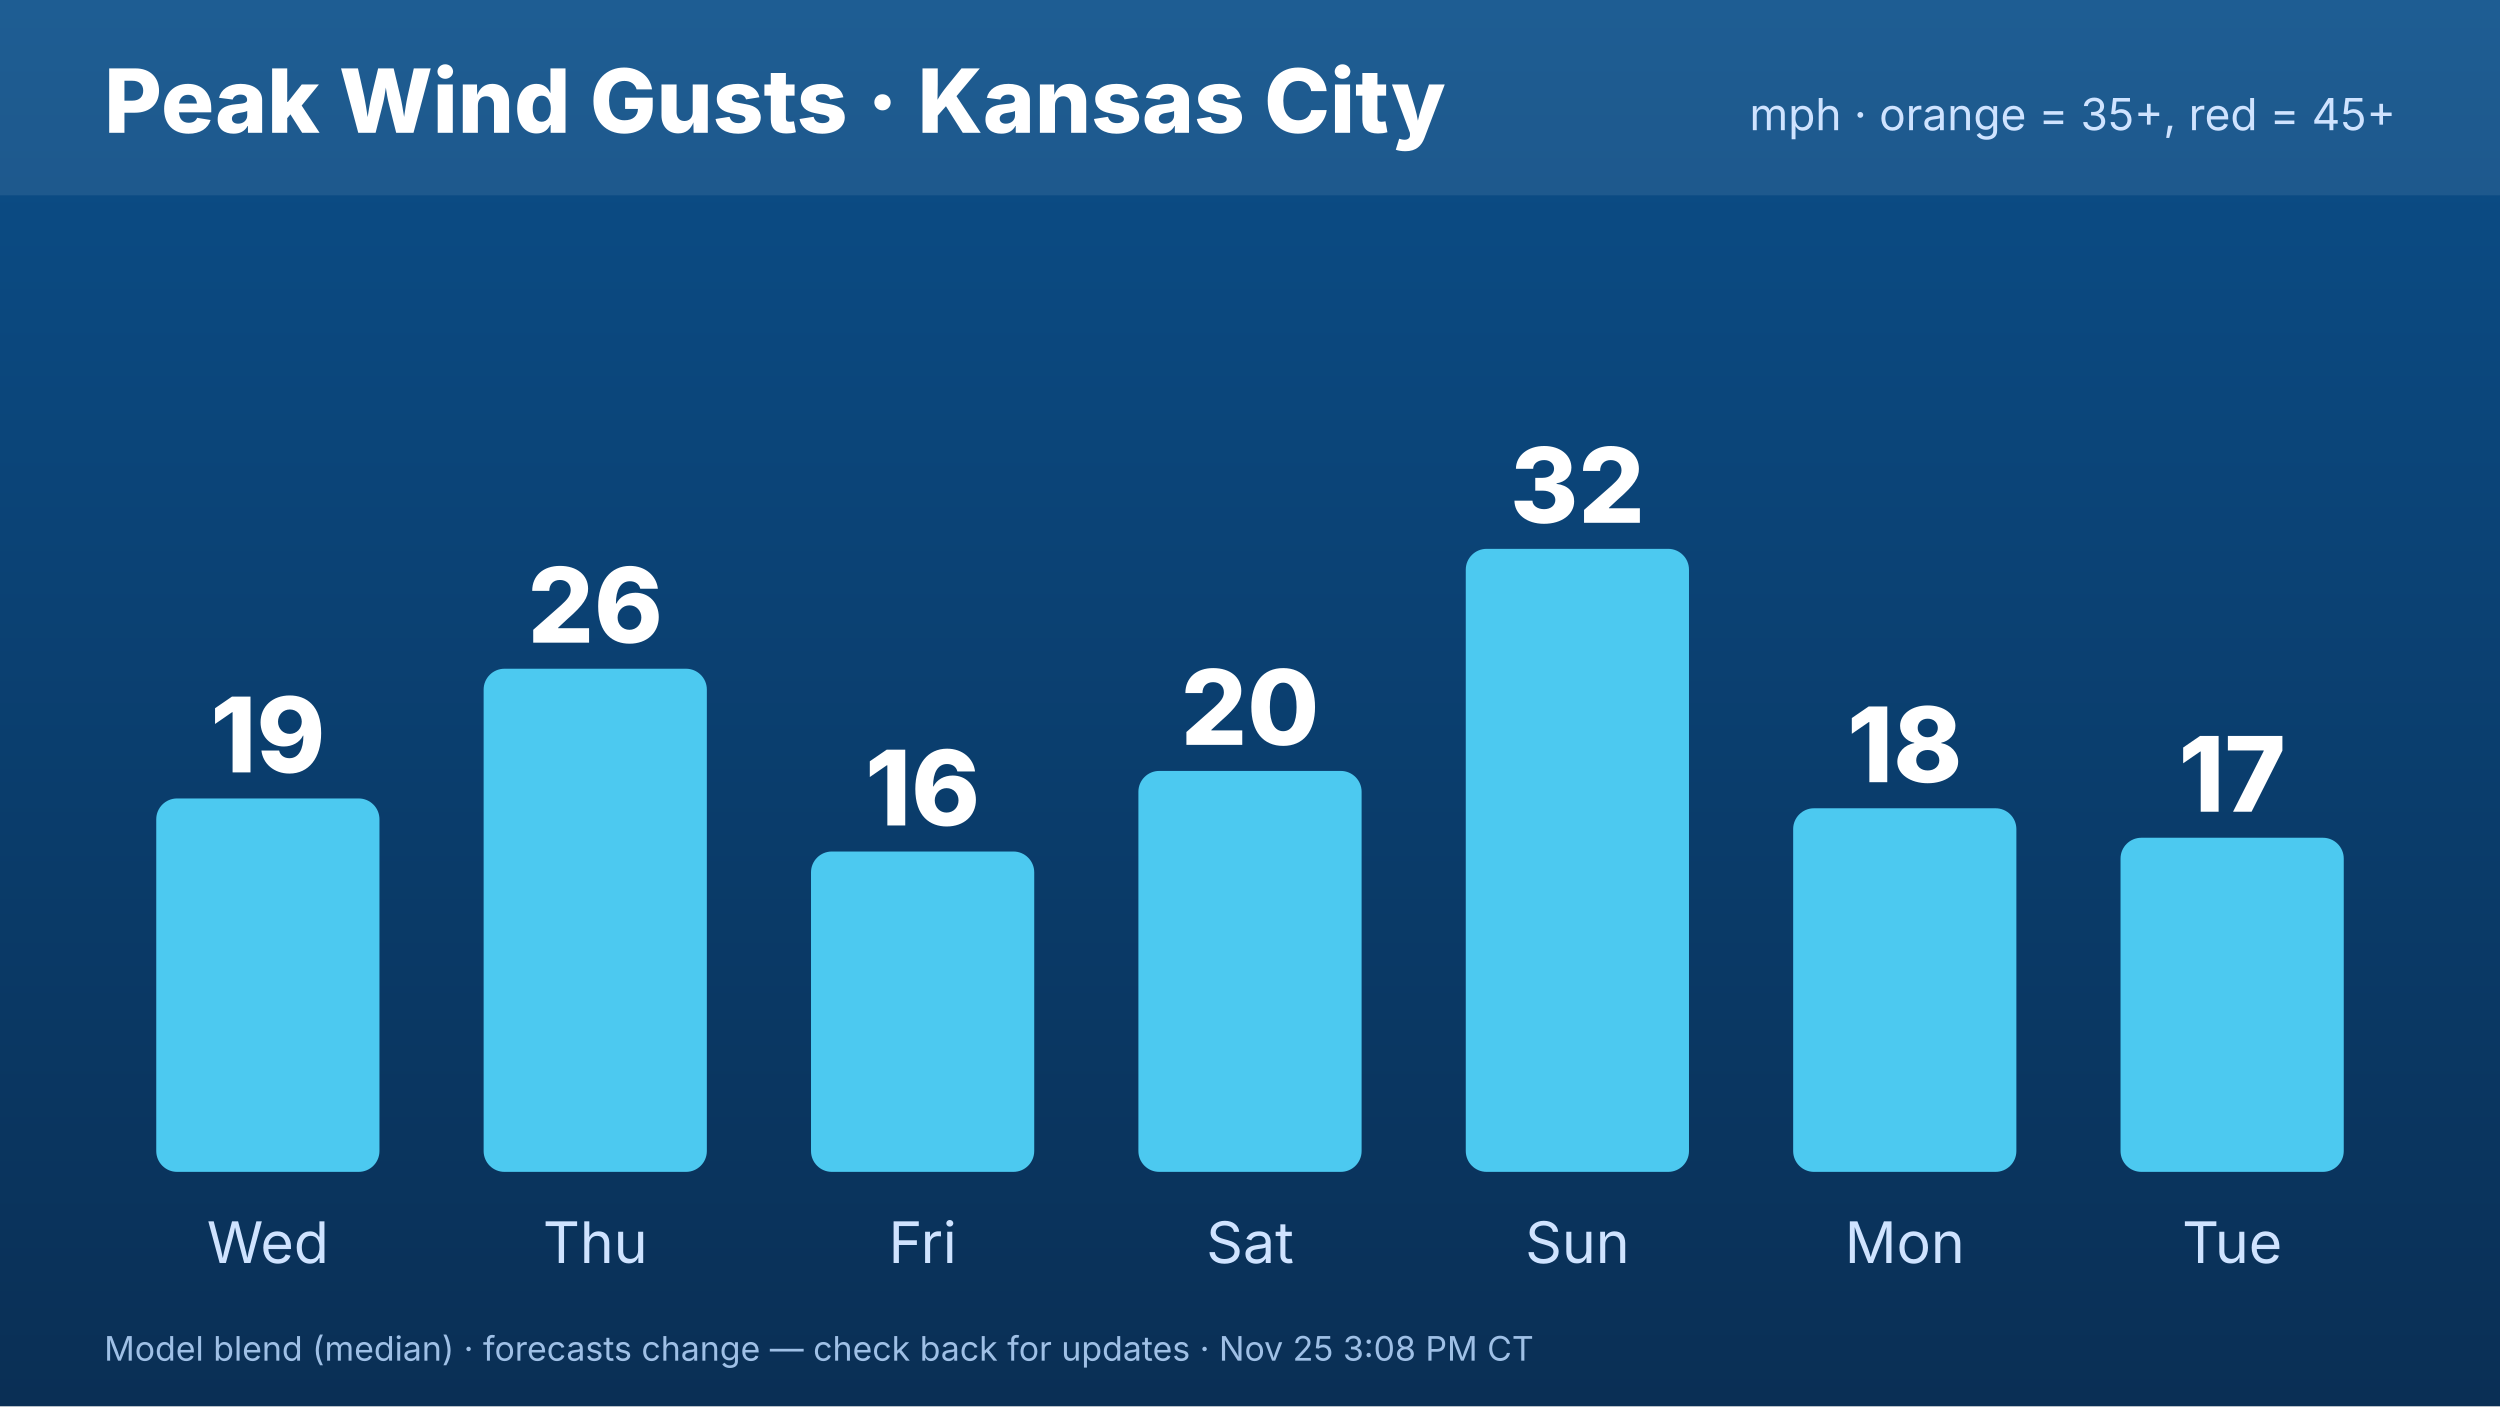
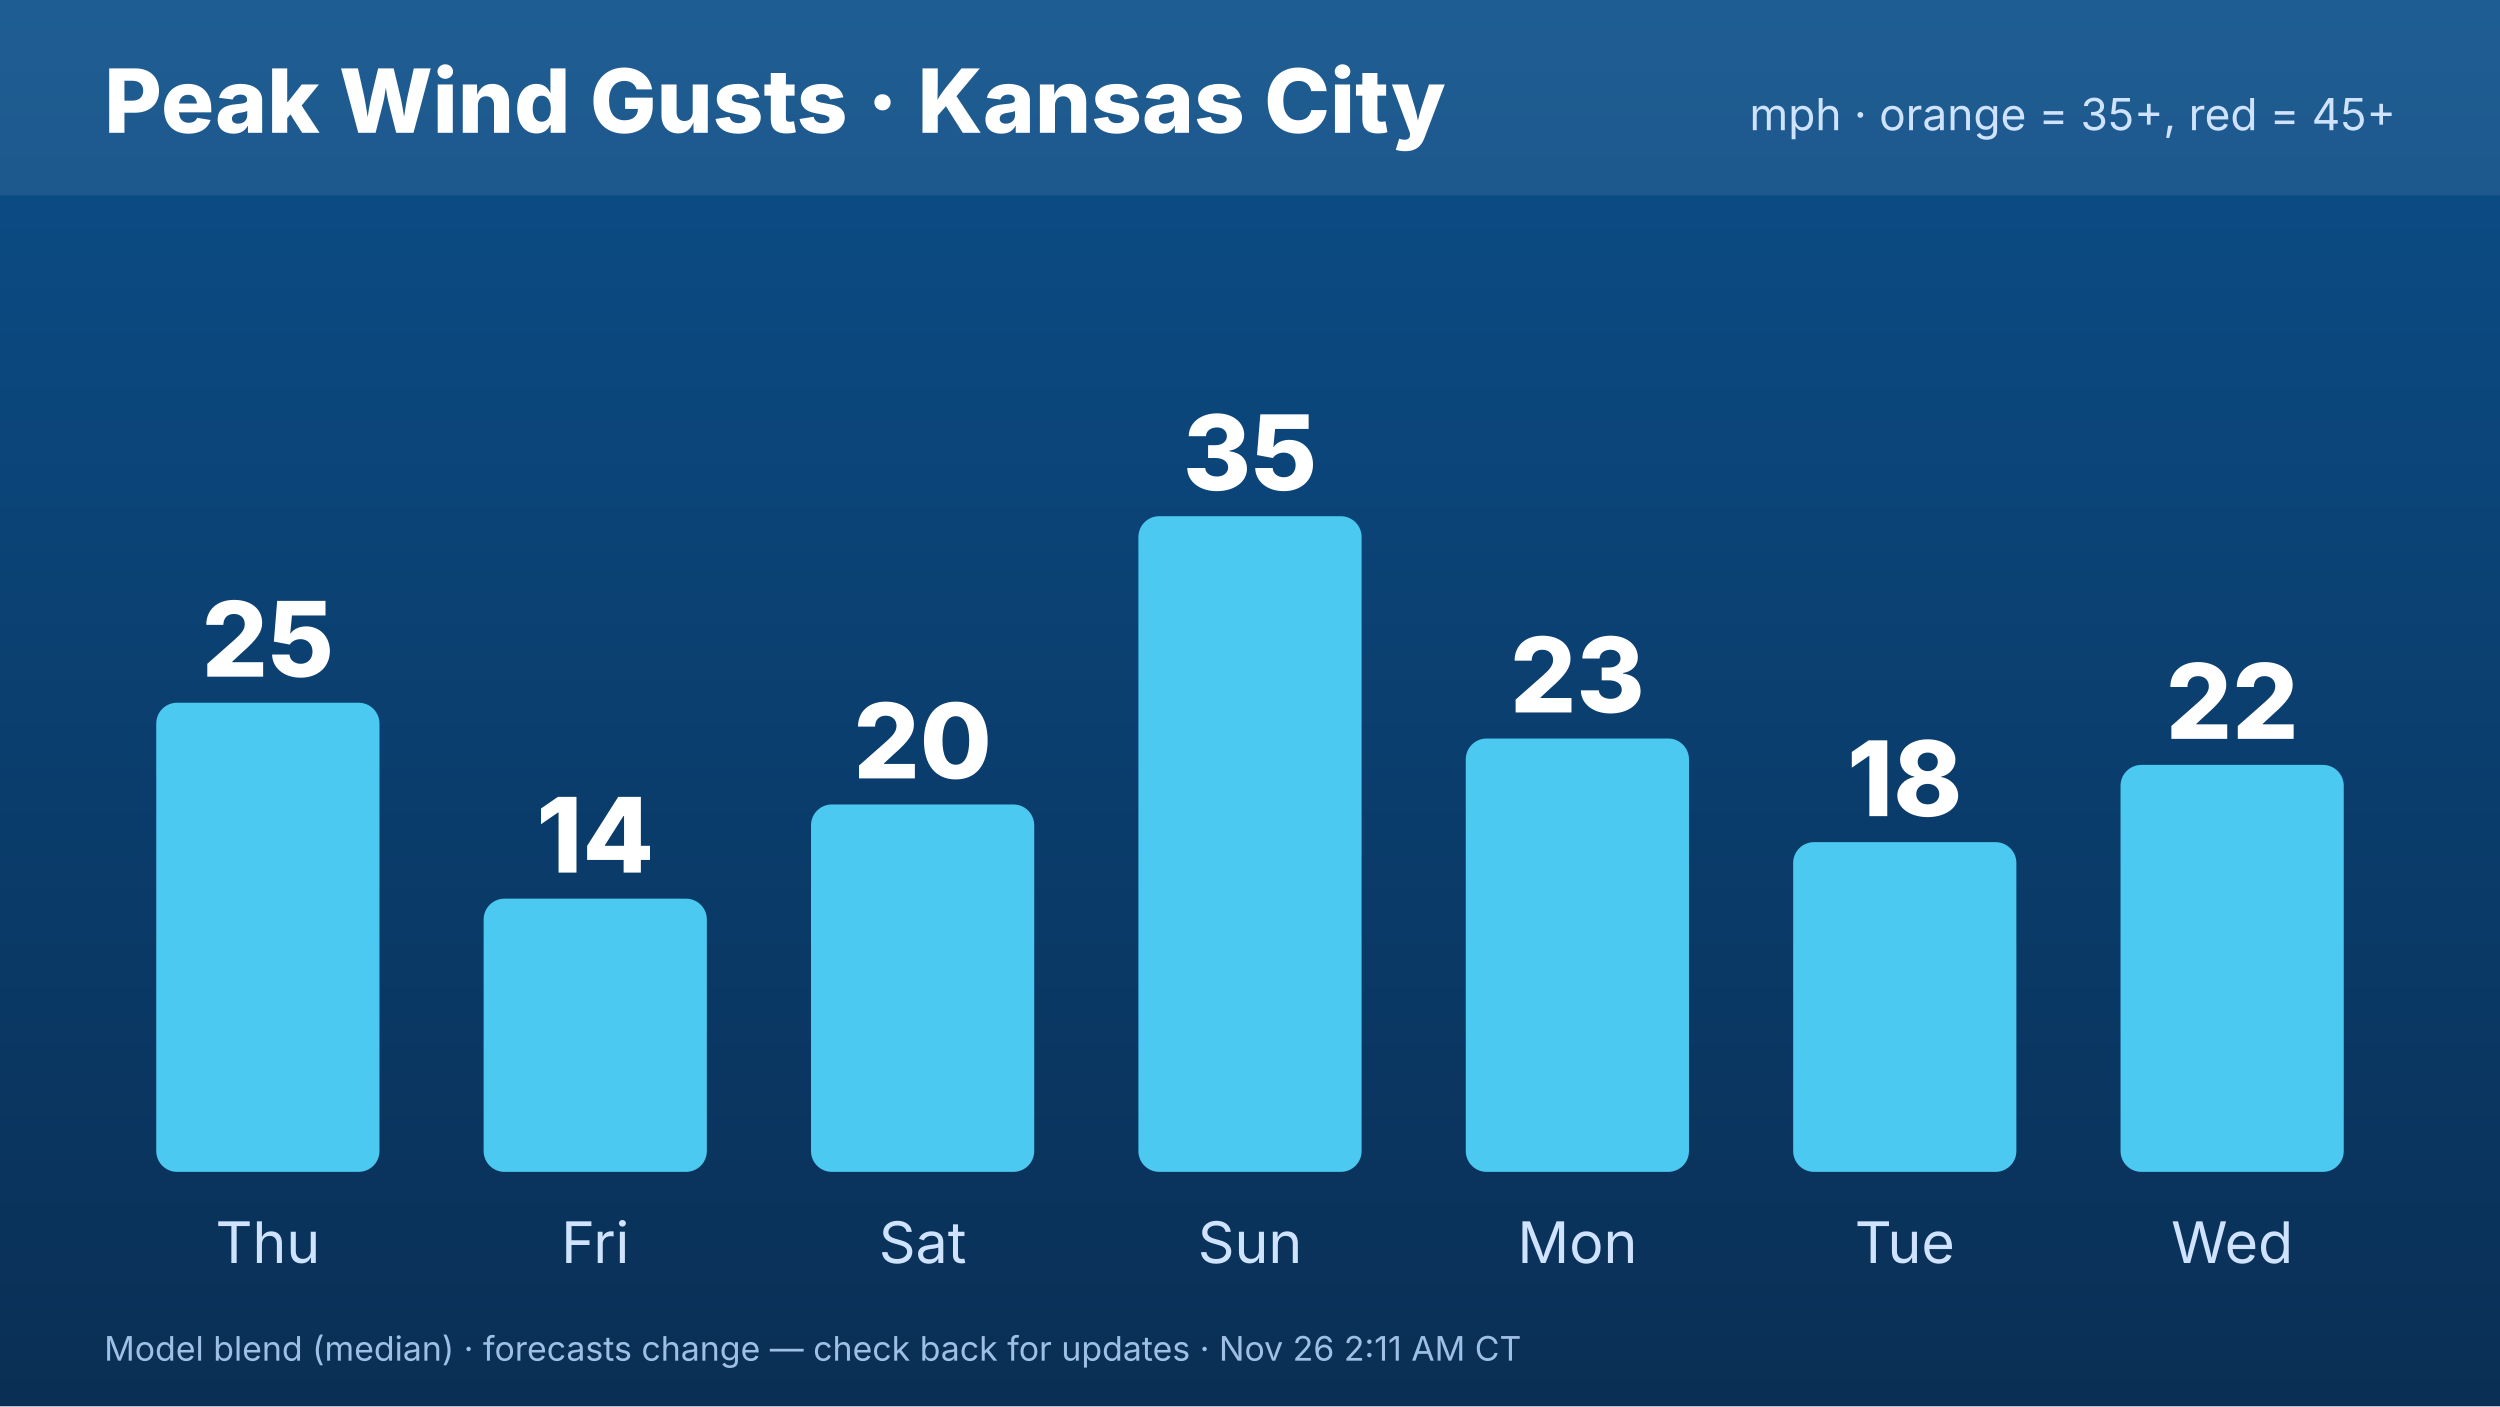
<svg xmlns="http://www.w3.org/2000/svg" width="1920" height="1080" viewBox="0 0 1920 1080" font-family="Inter,Helvetica,Arial,sans-serif">
  <defs>
    <linearGradient id="bg" x1="0" y1="0" x2="0" y2="1">
      <stop offset="0" stop-color="#0b4f8a" />
      <stop offset="1" stop-color="#0a2f55" />
    </linearGradient>
  </defs>
  <rect width="1920" height="1080" fill="url(#bg)" />
  <rect x="0" y="0" width="1920" height="150" fill="#ffffff" opacity=".08" />
  <text x="80" y="102" font-size="68" font-weight="800" fill="#fff">Peak Wind Gusts · Kansas City</text>
  <text x="1840" y="100" font-size="34" fill="#cfe3ff" text-anchor="end">mph · orange = 35+, red = 45+</text>
-   <rect x="120.0" y="613.208" width="171.429" height="286.792" rx="16" fill="#4cc9f0" />
-   <text x="205.714" y="593.208" font-size="80" font-weight="800" fill="#fff" text-anchor="middle">19</text>
-   <text x="205.714" y="970" font-size="44" fill="#cfe3ff" text-anchor="middle">Wed</text>
-   <rect x="371.429" y="513.585" width="171.429" height="386.415" rx="16" fill="#4cc9f0" />
-   <text x="457.143" y="493.585" font-size="80" font-weight="800" fill="#fff" text-anchor="middle">26</text>
-   <text x="457.143" y="970" font-size="44" fill="#cfe3ff" text-anchor="middle">Thu</text>
-   <rect x="622.857" y="653.962" width="171.429" height="246.038" rx="16" fill="#4cc9f0" />
-   <text x="708.571" y="633.962" font-size="80" font-weight="800" fill="#fff" text-anchor="middle">16</text>
-   <text x="708.571" y="970" font-size="44" fill="#cfe3ff" text-anchor="middle">Fri</text>
-   <rect x="874.286" y="592.075" width="171.429" height="307.925" rx="16" fill="#4cc9f0" />
-   <text x="960" y="572.075" font-size="80" font-weight="800" fill="#fff" text-anchor="middle">20</text>
-   <text x="960" y="970" font-size="44" fill="#cfe3ff" text-anchor="middle">Sat</text>
-   <rect x="1125.714" y="421.509" width="171.429" height="478.491" rx="16" fill="#4cc9f0" />
-   <text x="1211.429" y="401.509" font-size="80" font-weight="800" fill="#fff" text-anchor="middle">32</text>
-   <text x="1211.429" y="970" font-size="44" fill="#cfe3ff" text-anchor="middle">Sun</text>
-   <rect x="1377.143" y="620.755" width="171.429" height="279.245" rx="16" fill="#4cc9f0" />
-   <text x="1462.857" y="600.755" font-size="80" font-weight="800" fill="#fff" text-anchor="middle">18</text>
-   <text x="1462.857" y="970" font-size="44" fill="#cfe3ff" text-anchor="middle">Mon</text>
-   <rect x="1628.571" y="643.396" width="171.429" height="256.604" rx="16" fill="#4cc9f0" />
-   <text x="1714.286" y="623.396" font-size="80" font-weight="800" fill="#fff" text-anchor="middle">17</text>
-   <text x="1714.286" y="970" font-size="44" fill="#cfe3ff" text-anchor="middle">Tue</text>
-   <text x="80" y="1045" font-size="26" fill="#9fc0e6">Model blend (median) · forecasts change — check back for updates · Nov 25 3:08 PM CT</text>
+   <rect x="120.0" y="539.69" width="171.429" height="360.31" rx="16" fill="#4cc9f0" />
+   <text x="205.714" y="519.69" font-size="80" font-weight="800" fill="#fff" text-anchor="middle">25</text>
+   <text x="205.714" y="970" font-size="44" fill="#cfe3ff" text-anchor="middle">Thu</text>
+   <rect x="371.429" y="690.181" width="171.429" height="209.819" rx="16" fill="#4cc9f0" />
+   <text x="457.143" y="670.181" font-size="80" font-weight="800" fill="#fff" text-anchor="middle">14</text>
+   <text x="457.143" y="970" font-size="44" fill="#cfe3ff" text-anchor="middle">Fri</text>
+   <rect x="622.857" y="617.829" width="171.429" height="282.171" rx="16" fill="#4cc9f0" />
+   <text x="708.571" y="597.829" font-size="80" font-weight="800" fill="#fff" text-anchor="middle">20</text>
+   <text x="708.571" y="970" font-size="44" fill="#cfe3ff" text-anchor="middle">Sat</text>
+   <rect x="874.286" y="396.434" width="171.429" height="503.566" rx="16" fill="#4cc9f0" />
+   <text x="960" y="376.434" font-size="80" font-weight="800" fill="#fff" text-anchor="middle">35</text>
+   <text x="960" y="970" font-size="44" fill="#cfe3ff" text-anchor="middle">Sun</text>
+   <rect x="1125.714" y="567.183" width="171.429" height="332.817" rx="16" fill="#4cc9f0" />
+   <text x="1211.429" y="547.183" font-size="80" font-weight="800" fill="#fff" text-anchor="middle">23</text>
+   <text x="1211.429" y="970" font-size="44" fill="#cfe3ff" text-anchor="middle">Mon</text>
+   <rect x="1377.143" y="646.77" width="171.429" height="253.23" rx="16" fill="#4cc9f0" />
+   <text x="1462.857" y="626.77" font-size="80" font-weight="800" fill="#fff" text-anchor="middle">18</text>
+   <text x="1462.857" y="970" font-size="44" fill="#cfe3ff" text-anchor="middle">Tue</text>
+   <rect x="1628.571" y="587.442" width="171.429" height="312.558" rx="16" fill="#4cc9f0" />
+   <text x="1714.286" y="567.442" font-size="80" font-weight="800" fill="#fff" text-anchor="middle">22</text>
+   <text x="1714.286" y="970" font-size="44" fill="#cfe3ff" text-anchor="middle">Wed</text>
+   <text x="80" y="1045" font-size="26" fill="#9fc0e6">Model blend (median) · forecasts change — check back for updates · Nov 26 2:11 AM CT</text>
</svg>
